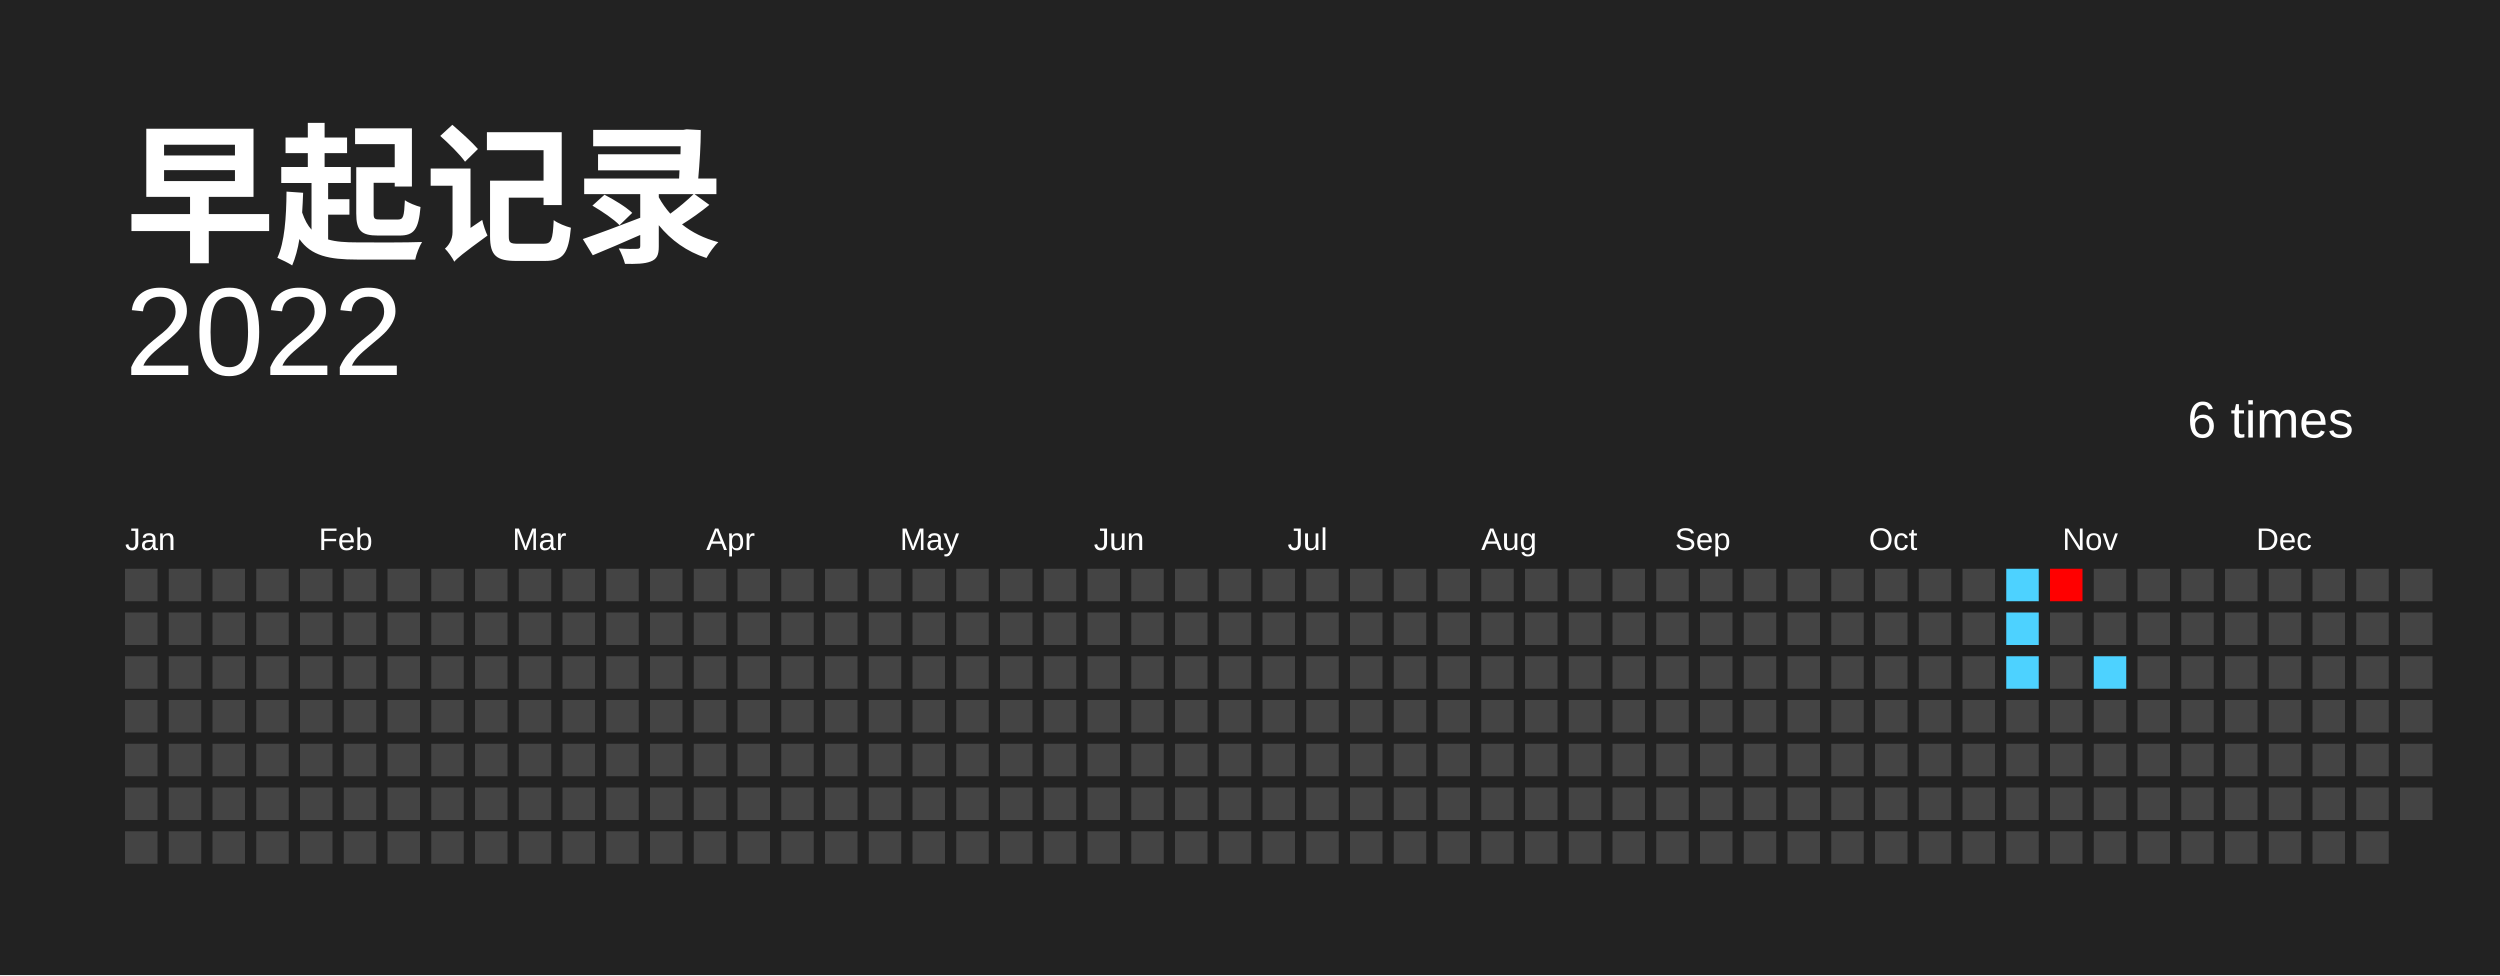
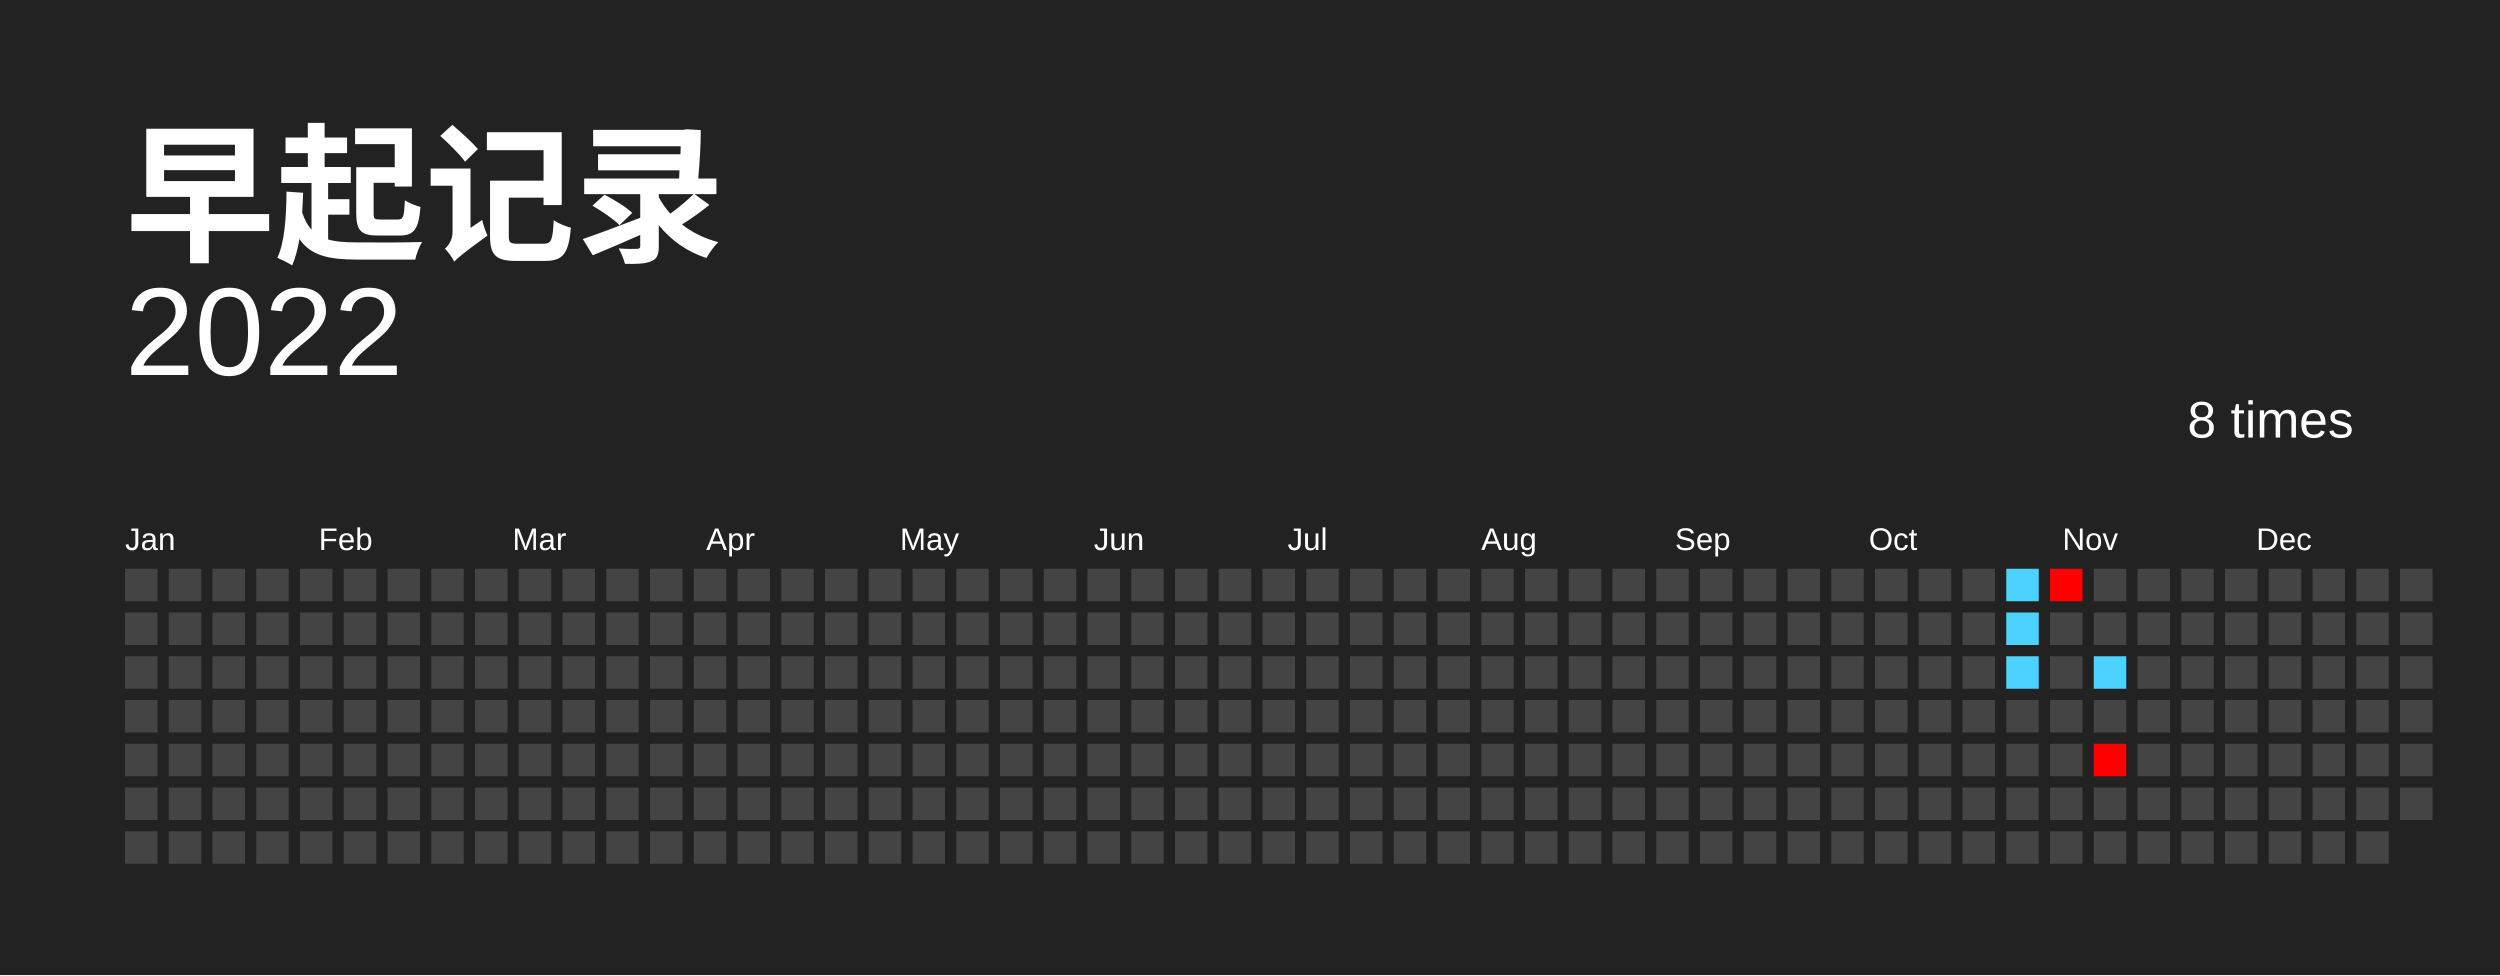
<svg xmlns="http://www.w3.org/2000/svg" baseProfile="full" height="78mm" version="1.1" viewBox="0,0,200,78" width="200mm">
  <defs />
  <rect fill="#222222" height="78" width="200" x="0" y="0" />
  <text fill="#FFFFFF" style="font-size:12px; font-family:Arial; font-weight:bold;" x="10" y="20">早起记录</text>
  <text alignment-baseline="hanging" fill="#FFFFFF" style="font-size:10.0px; font-family:Arial;" x="10" y="30">2022</text>
-   <text alignment-baseline="hanging" fill="#FFFFFF" style="font-size:4.125px; font-family:Arial;" x="175" y="35">6 times</text>
+   <text alignment-baseline="hanging" fill="#FFFFFF" style="font-size:4.125px; font-family:Arial;" x="175" y="35">8 times</text>
  <text fill="#FFFFFF" style="font-size:2.5px; font-family:Arial" x="10.0" y="44">Jan</text>
  <text fill="#FFFFFF" style="font-size:2.5px; font-family:Arial" x="25.5" y="44">Feb</text>
  <text fill="#FFFFFF" style="font-size:2.5px; font-family:Arial" x="41.0" y="44">Mar</text>
  <text fill="#FFFFFF" style="font-size:2.5px; font-family:Arial" x="56.5" y="44">Apr</text>
  <text fill="#FFFFFF" style="font-size:2.5px; font-family:Arial" x="72.0" y="44">May</text>
  <text fill="#FFFFFF" style="font-size:2.5px; font-family:Arial" x="87.5" y="44">Jun</text>
  <text fill="#FFFFFF" style="font-size:2.5px; font-family:Arial" x="103.0" y="44">Jul</text>
  <text fill="#FFFFFF" style="font-size:2.5px; font-family:Arial" x="118.5" y="44">Aug</text>
  <text fill="#FFFFFF" style="font-size:2.5px; font-family:Arial" x="134.0" y="44">Sep</text>
  <text fill="#FFFFFF" style="font-size:2.5px; font-family:Arial" x="149.5" y="44">Oct</text>
  <text fill="#FFFFFF" style="font-size:2.5px; font-family:Arial" x="165.0" y="44">Nov</text>
  <text fill="#FFFFFF" style="font-size:2.5px; font-family:Arial" x="180.5" y="44">Dec</text>
  <rect fill="#444444" height="2.6" width="2.6" x="10.0" y="45.5" />
  <rect fill="#444444" height="2.6" width="2.6" x="10.0" y="49.0" />
  <rect fill="#444444" height="2.6" width="2.6" x="10.0" y="52.5" />
  <rect fill="#444444" height="2.6" width="2.6" x="10.0" y="56.0" />
  <rect fill="#444444" height="2.6" width="2.6" x="10.0" y="59.5" />
  <rect fill="#444444" height="2.6" width="2.6" x="10.0" y="63.0" />
  <rect fill="#444444" height="2.6" width="2.6" x="10.0" y="66.5" />
  <rect fill="#444444" height="2.6" width="2.6" x="13.5" y="45.5" />
  <rect fill="#444444" height="2.6" width="2.6" x="13.5" y="49.0" />
  <rect fill="#444444" height="2.6" width="2.6" x="13.5" y="52.5" />
  <rect fill="#444444" height="2.6" width="2.6" x="13.5" y="56.0" />
  <rect fill="#444444" height="2.6" width="2.6" x="13.5" y="59.5" />
  <rect fill="#444444" height="2.6" width="2.6" x="13.5" y="63.0" />
  <rect fill="#444444" height="2.6" width="2.6" x="13.5" y="66.5" />
  <rect fill="#444444" height="2.6" width="2.6" x="17.0" y="45.5" />
  <rect fill="#444444" height="2.6" width="2.6" x="17.0" y="49.0" />
  <rect fill="#444444" height="2.6" width="2.6" x="17.0" y="52.5" />
  <rect fill="#444444" height="2.6" width="2.6" x="17.0" y="56.0" />
  <rect fill="#444444" height="2.6" width="2.6" x="17.0" y="59.5" />
  <rect fill="#444444" height="2.6" width="2.6" x="17.0" y="63.0" />
  <rect fill="#444444" height="2.6" width="2.6" x="17.0" y="66.5" />
  <rect fill="#444444" height="2.6" width="2.6" x="20.5" y="45.5" />
  <rect fill="#444444" height="2.6" width="2.6" x="20.5" y="49.0" />
  <rect fill="#444444" height="2.6" width="2.6" x="20.5" y="52.5" />
  <rect fill="#444444" height="2.6" width="2.6" x="20.5" y="56.0" />
  <rect fill="#444444" height="2.6" width="2.6" x="20.5" y="59.5" />
  <rect fill="#444444" height="2.6" width="2.6" x="20.5" y="63.0" />
  <rect fill="#444444" height="2.6" width="2.6" x="20.5" y="66.5" />
  <rect fill="#444444" height="2.6" width="2.6" x="24.0" y="45.5" />
  <rect fill="#444444" height="2.6" width="2.6" x="24.0" y="49.0" />
  <rect fill="#444444" height="2.6" width="2.6" x="24.0" y="52.5" />
  <rect fill="#444444" height="2.6" width="2.6" x="24.0" y="56.0" />
  <rect fill="#444444" height="2.6" width="2.6" x="24.0" y="59.5" />
  <rect fill="#444444" height="2.6" width="2.6" x="24.0" y="63.0" />
  <rect fill="#444444" height="2.6" width="2.6" x="24.0" y="66.5" />
  <rect fill="#444444" height="2.6" width="2.6" x="27.5" y="45.5" />
  <rect fill="#444444" height="2.6" width="2.6" x="27.5" y="49.0" />
  <rect fill="#444444" height="2.6" width="2.6" x="27.5" y="52.5" />
  <rect fill="#444444" height="2.6" width="2.6" x="27.5" y="56.0" />
  <rect fill="#444444" height="2.6" width="2.6" x="27.5" y="59.5" />
  <rect fill="#444444" height="2.6" width="2.6" x="27.5" y="63.0" />
  <rect fill="#444444" height="2.6" width="2.6" x="27.5" y="66.5" />
  <rect fill="#444444" height="2.6" width="2.6" x="31.0" y="45.5" />
  <rect fill="#444444" height="2.6" width="2.6" x="31.0" y="49.0" />
  <rect fill="#444444" height="2.6" width="2.6" x="31.0" y="52.5" />
  <rect fill="#444444" height="2.6" width="2.6" x="31.0" y="56.0" />
  <rect fill="#444444" height="2.6" width="2.6" x="31.0" y="59.5" />
  <rect fill="#444444" height="2.6" width="2.6" x="31.0" y="63.0" />
  <rect fill="#444444" height="2.6" width="2.6" x="31.0" y="66.5" />
  <rect fill="#444444" height="2.6" width="2.6" x="34.5" y="45.5" />
  <rect fill="#444444" height="2.6" width="2.6" x="34.5" y="49.0" />
  <rect fill="#444444" height="2.6" width="2.6" x="34.5" y="52.5" />
  <rect fill="#444444" height="2.6" width="2.6" x="34.5" y="56.0" />
  <rect fill="#444444" height="2.6" width="2.6" x="34.5" y="59.5" />
  <rect fill="#444444" height="2.6" width="2.6" x="34.5" y="63.0" />
  <rect fill="#444444" height="2.6" width="2.6" x="34.5" y="66.5" />
  <rect fill="#444444" height="2.6" width="2.6" x="38.0" y="45.5" />
  <rect fill="#444444" height="2.6" width="2.6" x="38.0" y="49.0" />
  <rect fill="#444444" height="2.6" width="2.6" x="38.0" y="52.5" />
  <rect fill="#444444" height="2.6" width="2.6" x="38.0" y="56.0" />
  <rect fill="#444444" height="2.6" width="2.6" x="38.0" y="59.5" />
  <rect fill="#444444" height="2.6" width="2.6" x="38.0" y="63.0" />
  <rect fill="#444444" height="2.6" width="2.6" x="38.0" y="66.5" />
  <rect fill="#444444" height="2.6" width="2.6" x="41.5" y="45.5" />
  <rect fill="#444444" height="2.6" width="2.6" x="41.5" y="49.0" />
  <rect fill="#444444" height="2.6" width="2.6" x="41.5" y="52.5" />
  <rect fill="#444444" height="2.6" width="2.6" x="41.5" y="56.0" />
  <rect fill="#444444" height="2.6" width="2.6" x="41.5" y="59.5" />
  <rect fill="#444444" height="2.6" width="2.6" x="41.5" y="63.0" />
  <rect fill="#444444" height="2.6" width="2.6" x="41.5" y="66.5" />
  <rect fill="#444444" height="2.6" width="2.6" x="45.0" y="45.5" />
  <rect fill="#444444" height="2.6" width="2.6" x="45.0" y="49.0" />
  <rect fill="#444444" height="2.6" width="2.6" x="45.0" y="52.5" />
  <rect fill="#444444" height="2.6" width="2.6" x="45.0" y="56.0" />
  <rect fill="#444444" height="2.6" width="2.6" x="45.0" y="59.5" />
  <rect fill="#444444" height="2.6" width="2.6" x="45.0" y="63.0" />
  <rect fill="#444444" height="2.6" width="2.6" x="45.0" y="66.5" />
  <rect fill="#444444" height="2.6" width="2.6" x="48.5" y="45.5" />
  <rect fill="#444444" height="2.6" width="2.6" x="48.5" y="49.0" />
  <rect fill="#444444" height="2.6" width="2.6" x="48.5" y="52.5" />
  <rect fill="#444444" height="2.6" width="2.6" x="48.5" y="56.0" />
  <rect fill="#444444" height="2.6" width="2.6" x="48.5" y="59.5" />
  <rect fill="#444444" height="2.6" width="2.6" x="48.5" y="63.0" />
  <rect fill="#444444" height="2.6" width="2.6" x="48.5" y="66.5" />
  <rect fill="#444444" height="2.6" width="2.6" x="52.0" y="45.5" />
  <rect fill="#444444" height="2.6" width="2.6" x="52.0" y="49.0" />
  <rect fill="#444444" height="2.6" width="2.6" x="52.0" y="52.5" />
  <rect fill="#444444" height="2.6" width="2.6" x="52.0" y="56.0" />
  <rect fill="#444444" height="2.6" width="2.6" x="52.0" y="59.5" />
  <rect fill="#444444" height="2.6" width="2.6" x="52.0" y="63.0" />
  <rect fill="#444444" height="2.6" width="2.6" x="52.0" y="66.5" />
  <rect fill="#444444" height="2.6" width="2.6" x="55.5" y="45.5" />
  <rect fill="#444444" height="2.6" width="2.6" x="55.5" y="49.0" />
  <rect fill="#444444" height="2.6" width="2.6" x="55.5" y="52.5" />
  <rect fill="#444444" height="2.6" width="2.6" x="55.5" y="56.0" />
  <rect fill="#444444" height="2.6" width="2.6" x="55.5" y="59.5" />
  <rect fill="#444444" height="2.6" width="2.6" x="55.5" y="63.0" />
  <rect fill="#444444" height="2.6" width="2.6" x="55.5" y="66.5" />
  <rect fill="#444444" height="2.6" width="2.6" x="59.0" y="45.5" />
  <rect fill="#444444" height="2.6" width="2.6" x="59.0" y="49.0" />
  <rect fill="#444444" height="2.6" width="2.6" x="59.0" y="52.5" />
  <rect fill="#444444" height="2.6" width="2.6" x="59.0" y="56.0" />
  <rect fill="#444444" height="2.6" width="2.6" x="59.0" y="59.5" />
  <rect fill="#444444" height="2.6" width="2.6" x="59.0" y="63.0" />
  <rect fill="#444444" height="2.6" width="2.6" x="59.0" y="66.5" />
  <rect fill="#444444" height="2.6" width="2.6" x="62.5" y="45.5" />
  <rect fill="#444444" height="2.6" width="2.6" x="62.5" y="49.0" />
  <rect fill="#444444" height="2.6" width="2.6" x="62.5" y="52.5" />
  <rect fill="#444444" height="2.6" width="2.6" x="62.5" y="56.0" />
  <rect fill="#444444" height="2.6" width="2.6" x="62.5" y="59.5" />
  <rect fill="#444444" height="2.6" width="2.6" x="62.5" y="63.0" />
  <rect fill="#444444" height="2.6" width="2.6" x="62.5" y="66.5" />
  <rect fill="#444444" height="2.6" width="2.6" x="66.0" y="45.5" />
  <rect fill="#444444" height="2.6" width="2.6" x="66.0" y="49.0" />
  <rect fill="#444444" height="2.6" width="2.6" x="66.0" y="52.5" />
  <rect fill="#444444" height="2.6" width="2.6" x="66.0" y="56.0" />
  <rect fill="#444444" height="2.6" width="2.6" x="66.0" y="59.5" />
  <rect fill="#444444" height="2.6" width="2.6" x="66.0" y="63.0" />
  <rect fill="#444444" height="2.6" width="2.6" x="66.0" y="66.5" />
  <rect fill="#444444" height="2.6" width="2.6" x="69.5" y="45.5" />
  <rect fill="#444444" height="2.6" width="2.6" x="69.5" y="49.0" />
  <rect fill="#444444" height="2.6" width="2.6" x="69.5" y="52.5" />
  <rect fill="#444444" height="2.6" width="2.6" x="69.5" y="56.0" />
  <rect fill="#444444" height="2.6" width="2.6" x="69.5" y="59.5" />
  <rect fill="#444444" height="2.6" width="2.6" x="69.5" y="63.0" />
  <rect fill="#444444" height="2.6" width="2.6" x="69.5" y="66.5" />
  <rect fill="#444444" height="2.6" width="2.6" x="73.0" y="45.5" />
  <rect fill="#444444" height="2.6" width="2.6" x="73.0" y="49.0" />
  <rect fill="#444444" height="2.6" width="2.6" x="73.0" y="52.5" />
  <rect fill="#444444" height="2.6" width="2.6" x="73.0" y="56.0" />
  <rect fill="#444444" height="2.6" width="2.6" x="73.0" y="59.5" />
  <rect fill="#444444" height="2.6" width="2.6" x="73.0" y="63.0" />
  <rect fill="#444444" height="2.6" width="2.6" x="73.0" y="66.5" />
  <rect fill="#444444" height="2.6" width="2.6" x="76.5" y="45.5" />
  <rect fill="#444444" height="2.6" width="2.6" x="76.5" y="49.0" />
  <rect fill="#444444" height="2.6" width="2.6" x="76.5" y="52.5" />
  <rect fill="#444444" height="2.6" width="2.6" x="76.5" y="56.0" />
  <rect fill="#444444" height="2.6" width="2.6" x="76.5" y="59.5" />
  <rect fill="#444444" height="2.6" width="2.6" x="76.5" y="63.0" />
  <rect fill="#444444" height="2.6" width="2.6" x="76.5" y="66.5" />
  <rect fill="#444444" height="2.6" width="2.6" x="80.0" y="45.5" />
  <rect fill="#444444" height="2.6" width="2.6" x="80.0" y="49.0" />
  <rect fill="#444444" height="2.6" width="2.6" x="80.0" y="52.5" />
  <rect fill="#444444" height="2.6" width="2.6" x="80.0" y="56.0" />
  <rect fill="#444444" height="2.6" width="2.6" x="80.0" y="59.5" />
  <rect fill="#444444" height="2.6" width="2.6" x="80.0" y="63.0" />
  <rect fill="#444444" height="2.6" width="2.6" x="80.0" y="66.5" />
  <rect fill="#444444" height="2.6" width="2.6" x="83.5" y="45.5" />
  <rect fill="#444444" height="2.6" width="2.6" x="83.5" y="49.0" />
  <rect fill="#444444" height="2.6" width="2.6" x="83.5" y="52.5" />
  <rect fill="#444444" height="2.6" width="2.6" x="83.5" y="56.0" />
  <rect fill="#444444" height="2.6" width="2.6" x="83.5" y="59.5" />
  <rect fill="#444444" height="2.6" width="2.6" x="83.5" y="63.0" />
  <rect fill="#444444" height="2.6" width="2.6" x="83.5" y="66.5" />
  <rect fill="#444444" height="2.6" width="2.6" x="87.0" y="45.5" />
  <rect fill="#444444" height="2.6" width="2.6" x="87.0" y="49.0" />
  <rect fill="#444444" height="2.6" width="2.6" x="87.0" y="52.5" />
  <rect fill="#444444" height="2.6" width="2.6" x="87.0" y="56.0" />
  <rect fill="#444444" height="2.6" width="2.6" x="87.0" y="59.5" />
  <rect fill="#444444" height="2.6" width="2.6" x="87.0" y="63.0" />
  <rect fill="#444444" height="2.6" width="2.6" x="87.0" y="66.5" />
  <rect fill="#444444" height="2.6" width="2.6" x="90.5" y="45.5" />
  <rect fill="#444444" height="2.6" width="2.6" x="90.5" y="49.0" />
  <rect fill="#444444" height="2.6" width="2.6" x="90.5" y="52.5" />
  <rect fill="#444444" height="2.6" width="2.6" x="90.5" y="56.0" />
  <rect fill="#444444" height="2.6" width="2.6" x="90.5" y="59.5" />
  <rect fill="#444444" height="2.6" width="2.6" x="90.5" y="63.0" />
  <rect fill="#444444" height="2.6" width="2.6" x="90.5" y="66.5" />
  <rect fill="#444444" height="2.6" width="2.6" x="94.0" y="45.5" />
  <rect fill="#444444" height="2.6" width="2.6" x="94.0" y="49.0" />
  <rect fill="#444444" height="2.6" width="2.6" x="94.0" y="52.5" />
  <rect fill="#444444" height="2.6" width="2.6" x="94.0" y="56.0" />
  <rect fill="#444444" height="2.6" width="2.6" x="94.0" y="59.5" />
  <rect fill="#444444" height="2.6" width="2.6" x="94.0" y="63.0" />
  <rect fill="#444444" height="2.6" width="2.6" x="94.0" y="66.5" />
  <rect fill="#444444" height="2.6" width="2.6" x="97.5" y="45.5" />
  <rect fill="#444444" height="2.6" width="2.6" x="97.5" y="49.0" />
  <rect fill="#444444" height="2.6" width="2.6" x="97.5" y="52.5" />
  <rect fill="#444444" height="2.6" width="2.6" x="97.5" y="56.0" />
  <rect fill="#444444" height="2.6" width="2.6" x="97.5" y="59.5" />
  <rect fill="#444444" height="2.6" width="2.6" x="97.5" y="63.0" />
  <rect fill="#444444" height="2.6" width="2.6" x="97.5" y="66.5" />
  <rect fill="#444444" height="2.6" width="2.6" x="101.0" y="45.5" />
  <rect fill="#444444" height="2.6" width="2.6" x="101.0" y="49.0" />
  <rect fill="#444444" height="2.6" width="2.6" x="101.0" y="52.5" />
  <rect fill="#444444" height="2.6" width="2.6" x="101.0" y="56.0" />
  <rect fill="#444444" height="2.6" width="2.6" x="101.0" y="59.5" />
  <rect fill="#444444" height="2.6" width="2.6" x="101.0" y="63.0" />
  <rect fill="#444444" height="2.6" width="2.6" x="101.0" y="66.5" />
  <rect fill="#444444" height="2.6" width="2.6" x="104.5" y="45.5" />
  <rect fill="#444444" height="2.6" width="2.6" x="104.5" y="49.0" />
  <rect fill="#444444" height="2.6" width="2.6" x="104.5" y="52.5" />
  <rect fill="#444444" height="2.6" width="2.6" x="104.5" y="56.0" />
  <rect fill="#444444" height="2.6" width="2.6" x="104.5" y="59.5" />
  <rect fill="#444444" height="2.6" width="2.6" x="104.5" y="63.0" />
  <rect fill="#444444" height="2.6" width="2.6" x="104.5" y="66.5" />
  <rect fill="#444444" height="2.6" width="2.6" x="108.0" y="45.5" />
  <rect fill="#444444" height="2.6" width="2.6" x="108.0" y="49.0" />
  <rect fill="#444444" height="2.6" width="2.6" x="108.0" y="52.5" />
  <rect fill="#444444" height="2.6" width="2.6" x="108.0" y="56.0" />
  <rect fill="#444444" height="2.6" width="2.6" x="108.0" y="59.5" />
  <rect fill="#444444" height="2.6" width="2.6" x="108.0" y="63.0" />
  <rect fill="#444444" height="2.6" width="2.6" x="108.0" y="66.5" />
  <rect fill="#444444" height="2.6" width="2.6" x="111.5" y="45.5" />
  <rect fill="#444444" height="2.6" width="2.6" x="111.5" y="49.0" />
  <rect fill="#444444" height="2.6" width="2.6" x="111.5" y="52.5" />
  <rect fill="#444444" height="2.6" width="2.6" x="111.5" y="56.0" />
  <rect fill="#444444" height="2.6" width="2.6" x="111.5" y="59.5" />
  <rect fill="#444444" height="2.6" width="2.6" x="111.5" y="63.0" />
  <rect fill="#444444" height="2.6" width="2.6" x="111.5" y="66.5" />
  <rect fill="#444444" height="2.6" width="2.6" x="115.0" y="45.5" />
  <rect fill="#444444" height="2.6" width="2.6" x="115.0" y="49.0" />
  <rect fill="#444444" height="2.6" width="2.6" x="115.0" y="52.5" />
  <rect fill="#444444" height="2.6" width="2.6" x="115.0" y="56.0" />
  <rect fill="#444444" height="2.6" width="2.6" x="115.0" y="59.5" />
  <rect fill="#444444" height="2.6" width="2.6" x="115.0" y="63.0" />
  <rect fill="#444444" height="2.6" width="2.6" x="115.0" y="66.5" />
  <rect fill="#444444" height="2.6" width="2.6" x="118.5" y="45.5" />
  <rect fill="#444444" height="2.6" width="2.6" x="118.5" y="49.0" />
  <rect fill="#444444" height="2.6" width="2.6" x="118.5" y="52.5" />
  <rect fill="#444444" height="2.6" width="2.6" x="118.5" y="56.0" />
  <rect fill="#444444" height="2.6" width="2.6" x="118.5" y="59.5" />
  <rect fill="#444444" height="2.6" width="2.6" x="118.5" y="63.0" />
  <rect fill="#444444" height="2.6" width="2.6" x="118.5" y="66.5" />
  <rect fill="#444444" height="2.6" width="2.6" x="122.0" y="45.5" />
  <rect fill="#444444" height="2.6" width="2.6" x="122.0" y="49.0" />
  <rect fill="#444444" height="2.6" width="2.6" x="122.0" y="52.5" />
  <rect fill="#444444" height="2.6" width="2.6" x="122.0" y="56.0" />
  <rect fill="#444444" height="2.6" width="2.6" x="122.0" y="59.5" />
  <rect fill="#444444" height="2.6" width="2.6" x="122.0" y="63.0" />
  <rect fill="#444444" height="2.6" width="2.6" x="122.0" y="66.5" />
  <rect fill="#444444" height="2.6" width="2.6" x="125.5" y="45.5" />
  <rect fill="#444444" height="2.6" width="2.6" x="125.5" y="49.0" />
  <rect fill="#444444" height="2.6" width="2.6" x="125.5" y="52.5" />
  <rect fill="#444444" height="2.6" width="2.6" x="125.5" y="56.0" />
  <rect fill="#444444" height="2.6" width="2.6" x="125.5" y="59.5" />
  <rect fill="#444444" height="2.6" width="2.6" x="125.5" y="63.0" />
  <rect fill="#444444" height="2.6" width="2.6" x="125.5" y="66.5" />
  <rect fill="#444444" height="2.6" width="2.6" x="129.0" y="45.5" />
  <rect fill="#444444" height="2.6" width="2.6" x="129.0" y="49.0" />
  <rect fill="#444444" height="2.6" width="2.6" x="129.0" y="52.5" />
  <rect fill="#444444" height="2.6" width="2.6" x="129.0" y="56.0" />
  <rect fill="#444444" height="2.6" width="2.6" x="129.0" y="59.5" />
  <rect fill="#444444" height="2.6" width="2.6" x="129.0" y="63.0" />
  <rect fill="#444444" height="2.6" width="2.6" x="129.0" y="66.5" />
  <rect fill="#444444" height="2.6" width="2.6" x="132.5" y="45.5" />
  <rect fill="#444444" height="2.6" width="2.6" x="132.5" y="49.0" />
  <rect fill="#444444" height="2.6" width="2.6" x="132.5" y="52.5" />
  <rect fill="#444444" height="2.6" width="2.6" x="132.5" y="56.0" />
  <rect fill="#444444" height="2.6" width="2.6" x="132.5" y="59.5" />
  <rect fill="#444444" height="2.6" width="2.6" x="132.5" y="63.0" />
  <rect fill="#444444" height="2.6" width="2.6" x="132.5" y="66.5" />
  <rect fill="#444444" height="2.6" width="2.6" x="136.0" y="45.5" />
  <rect fill="#444444" height="2.6" width="2.6" x="136.0" y="49.0" />
  <rect fill="#444444" height="2.6" width="2.6" x="136.0" y="52.5" />
  <rect fill="#444444" height="2.6" width="2.6" x="136.0" y="56.0" />
  <rect fill="#444444" height="2.6" width="2.6" x="136.0" y="59.5" />
  <rect fill="#444444" height="2.6" width="2.6" x="136.0" y="63.0" />
  <rect fill="#444444" height="2.6" width="2.6" x="136.0" y="66.5" />
  <rect fill="#444444" height="2.6" width="2.6" x="139.5" y="45.5" />
  <rect fill="#444444" height="2.6" width="2.6" x="139.5" y="49.0" />
  <rect fill="#444444" height="2.6" width="2.6" x="139.5" y="52.5" />
  <rect fill="#444444" height="2.6" width="2.6" x="139.5" y="56.0" />
  <rect fill="#444444" height="2.6" width="2.6" x="139.5" y="59.5" />
  <rect fill="#444444" height="2.6" width="2.6" x="139.5" y="63.0" />
  <rect fill="#444444" height="2.6" width="2.6" x="139.5" y="66.5" />
  <rect fill="#444444" height="2.6" width="2.6" x="143.0" y="45.5" />
  <rect fill="#444444" height="2.6" width="2.6" x="143.0" y="49.0" />
  <rect fill="#444444" height="2.6" width="2.6" x="143.0" y="52.5" />
  <rect fill="#444444" height="2.6" width="2.6" x="143.0" y="56.0" />
  <rect fill="#444444" height="2.6" width="2.6" x="143.0" y="59.5" />
  <rect fill="#444444" height="2.6" width="2.6" x="143.0" y="63.0" />
  <rect fill="#444444" height="2.6" width="2.6" x="143.0" y="66.5" />
  <rect fill="#444444" height="2.6" width="2.6" x="146.5" y="45.5" />
  <rect fill="#444444" height="2.6" width="2.6" x="146.5" y="49.0" />
  <rect fill="#444444" height="2.6" width="2.6" x="146.5" y="52.5" />
  <rect fill="#444444" height="2.6" width="2.6" x="146.5" y="56.0" />
  <rect fill="#444444" height="2.6" width="2.6" x="146.5" y="59.5" />
  <rect fill="#444444" height="2.6" width="2.6" x="146.5" y="63.0" />
  <rect fill="#444444" height="2.6" width="2.6" x="146.5" y="66.5" />
  <rect fill="#444444" height="2.6" width="2.6" x="150.0" y="45.5" />
  <rect fill="#444444" height="2.6" width="2.6" x="150.0" y="49.0" />
  <rect fill="#444444" height="2.6" width="2.6" x="150.0" y="52.5" />
  <rect fill="#444444" height="2.6" width="2.6" x="150.0" y="56.0" />
  <rect fill="#444444" height="2.6" width="2.6" x="150.0" y="59.5" />
  <rect fill="#444444" height="2.6" width="2.6" x="150.0" y="63.0" />
  <rect fill="#444444" height="2.6" width="2.6" x="150.0" y="66.5" />
  <rect fill="#444444" height="2.6" width="2.6" x="153.5" y="45.5" />
  <rect fill="#444444" height="2.6" width="2.6" x="153.5" y="49.0" />
  <rect fill="#444444" height="2.6" width="2.6" x="153.5" y="52.5" />
  <rect fill="#444444" height="2.6" width="2.6" x="153.5" y="56.0" />
  <rect fill="#444444" height="2.6" width="2.6" x="153.5" y="59.5" />
  <rect fill="#444444" height="2.6" width="2.6" x="153.5" y="63.0" />
  <rect fill="#444444" height="2.6" width="2.6" x="153.5" y="66.5" />
  <rect fill="#444444" height="2.6" width="2.6" x="157.0" y="45.5" />
  <rect fill="#444444" height="2.6" width="2.6" x="157.0" y="49.0" />
  <rect fill="#444444" height="2.6" width="2.6" x="157.0" y="52.5" />
  <rect fill="#444444" height="2.6" width="2.6" x="157.0" y="56.0" />
  <rect fill="#444444" height="2.6" width="2.6" x="157.0" y="59.5" />
  <rect fill="#444444" height="2.6" width="2.6" x="157.0" y="63.0" />
  <rect fill="#444444" height="2.6" width="2.6" x="157.0" y="66.5" />
  <rect fill="#4dd2ff" height="2.6" width="2.6" x="160.5" y="45.5" />
  <rect fill="#4dd2ff" height="2.6" width="2.6" x="160.5" y="49.0" />
  <rect fill="#4dd2ff" height="2.6" width="2.6" x="160.5" y="52.5" />
  <rect fill="#444444" height="2.6" width="2.6" x="160.5" y="56.0" />
  <rect fill="#444444" height="2.6" width="2.6" x="160.5" y="59.5" />
  <rect fill="#444444" height="2.6" width="2.6" x="160.5" y="63.0" />
  <rect fill="#444444" height="2.6" width="2.6" x="160.5" y="66.5" />
  <rect fill="#ff0000" height="2.6" width="2.6" x="164.0" y="45.5" />
  <rect fill="#444444" height="2.6" width="2.6" x="164.0" y="49.0" />
  <rect fill="#444444" height="2.6" width="2.6" x="164.0" y="52.5" />
  <rect fill="#444444" height="2.6" width="2.6" x="164.0" y="56.0" />
  <rect fill="#444444" height="2.6" width="2.6" x="164.0" y="59.5" />
  <rect fill="#444444" height="2.6" width="2.6" x="164.0" y="63.0" />
  <rect fill="#444444" height="2.6" width="2.6" x="164.0" y="66.5" />
  <rect fill="#444444" height="2.6" width="2.6" x="167.5" y="45.5" />
  <rect fill="#444444" height="2.6" width="2.6" x="167.5" y="49.0" />
  <rect fill="#4dd2ff" height="2.6" width="2.6" x="167.5" y="52.5" />
  <rect fill="#444444" height="2.6" width="2.6" x="167.5" y="56.0" />
-   <rect fill="#444444" height="2.6" width="2.6" x="167.5" y="59.5" />
+   <rect fill="#ff0000" height="2.6" width="2.6" x="167.5" y="59.5" />
  <rect fill="#444444" height="2.6" width="2.6" x="167.5" y="63.0" />
  <rect fill="#444444" height="2.6" width="2.6" x="167.5" y="66.5" />
  <rect fill="#444444" height="2.6" width="2.6" x="171.0" y="45.5" />
  <rect fill="#444444" height="2.6" width="2.6" x="171.0" y="49.0" />
  <rect fill="#444444" height="2.6" width="2.6" x="171.0" y="52.5" />
  <rect fill="#444444" height="2.6" width="2.6" x="171.0" y="56.0" />
  <rect fill="#444444" height="2.6" width="2.6" x="171.0" y="59.5" />
  <rect fill="#444444" height="2.6" width="2.6" x="171.0" y="63.0" />
  <rect fill="#444444" height="2.6" width="2.6" x="171.0" y="66.5" />
  <rect fill="#444444" height="2.6" width="2.6" x="174.5" y="45.5" />
  <rect fill="#444444" height="2.6" width="2.6" x="174.5" y="49.0" />
  <rect fill="#444444" height="2.6" width="2.6" x="174.5" y="52.5" />
  <rect fill="#444444" height="2.6" width="2.6" x="174.5" y="56.0" />
  <rect fill="#444444" height="2.6" width="2.6" x="174.5" y="59.5" />
  <rect fill="#444444" height="2.6" width="2.6" x="174.5" y="63.0" />
  <rect fill="#444444" height="2.6" width="2.6" x="174.5" y="66.5" />
  <rect fill="#444444" height="2.6" width="2.6" x="178.0" y="45.5" />
  <rect fill="#444444" height="2.6" width="2.6" x="178.0" y="49.0" />
  <rect fill="#444444" height="2.6" width="2.6" x="178.0" y="52.5" />
  <rect fill="#444444" height="2.6" width="2.6" x="178.0" y="56.0" />
  <rect fill="#444444" height="2.6" width="2.6" x="178.0" y="59.5" />
  <rect fill="#444444" height="2.6" width="2.6" x="178.0" y="63.0" />
  <rect fill="#444444" height="2.6" width="2.6" x="178.0" y="66.5" />
  <rect fill="#444444" height="2.6" width="2.6" x="181.5" y="45.5" />
  <rect fill="#444444" height="2.6" width="2.6" x="181.5" y="49.0" />
  <rect fill="#444444" height="2.6" width="2.6" x="181.5" y="52.5" />
  <rect fill="#444444" height="2.6" width="2.6" x="181.5" y="56.0" />
  <rect fill="#444444" height="2.6" width="2.6" x="181.5" y="59.5" />
  <rect fill="#444444" height="2.6" width="2.6" x="181.5" y="63.0" />
  <rect fill="#444444" height="2.6" width="2.6" x="181.5" y="66.5" />
  <rect fill="#444444" height="2.6" width="2.6" x="185.0" y="45.5" />
  <rect fill="#444444" height="2.6" width="2.6" x="185.0" y="49.0" />
  <rect fill="#444444" height="2.6" width="2.6" x="185.0" y="52.5" />
  <rect fill="#444444" height="2.6" width="2.6" x="185.0" y="56.0" />
  <rect fill="#444444" height="2.6" width="2.6" x="185.0" y="59.5" />
  <rect fill="#444444" height="2.6" width="2.6" x="185.0" y="63.0" />
  <rect fill="#444444" height="2.6" width="2.6" x="185.0" y="66.5" />
  <rect fill="#444444" height="2.6" width="2.6" x="188.5" y="45.5" />
  <rect fill="#444444" height="2.6" width="2.6" x="188.5" y="49.0" />
  <rect fill="#444444" height="2.6" width="2.6" x="188.5" y="52.5" />
  <rect fill="#444444" height="2.6" width="2.6" x="188.5" y="56.0" />
  <rect fill="#444444" height="2.6" width="2.6" x="188.5" y="59.5" />
  <rect fill="#444444" height="2.6" width="2.6" x="188.5" y="63.0" />
  <rect fill="#444444" height="2.6" width="2.6" x="188.5" y="66.5" />
  <rect fill="#444444" height="2.6" width="2.6" x="192.0" y="45.5" />
  <rect fill="#444444" height="2.6" width="2.6" x="192.0" y="49.0" />
  <rect fill="#444444" height="2.6" width="2.6" x="192.0" y="52.5" />
  <rect fill="#444444" height="2.6" width="2.6" x="192.0" y="56.0" />
  <rect fill="#444444" height="2.6" width="2.6" x="192.0" y="59.5" />
  <rect fill="#444444" height="2.6" width="2.6" x="192.0" y="63.0" />
</svg>
